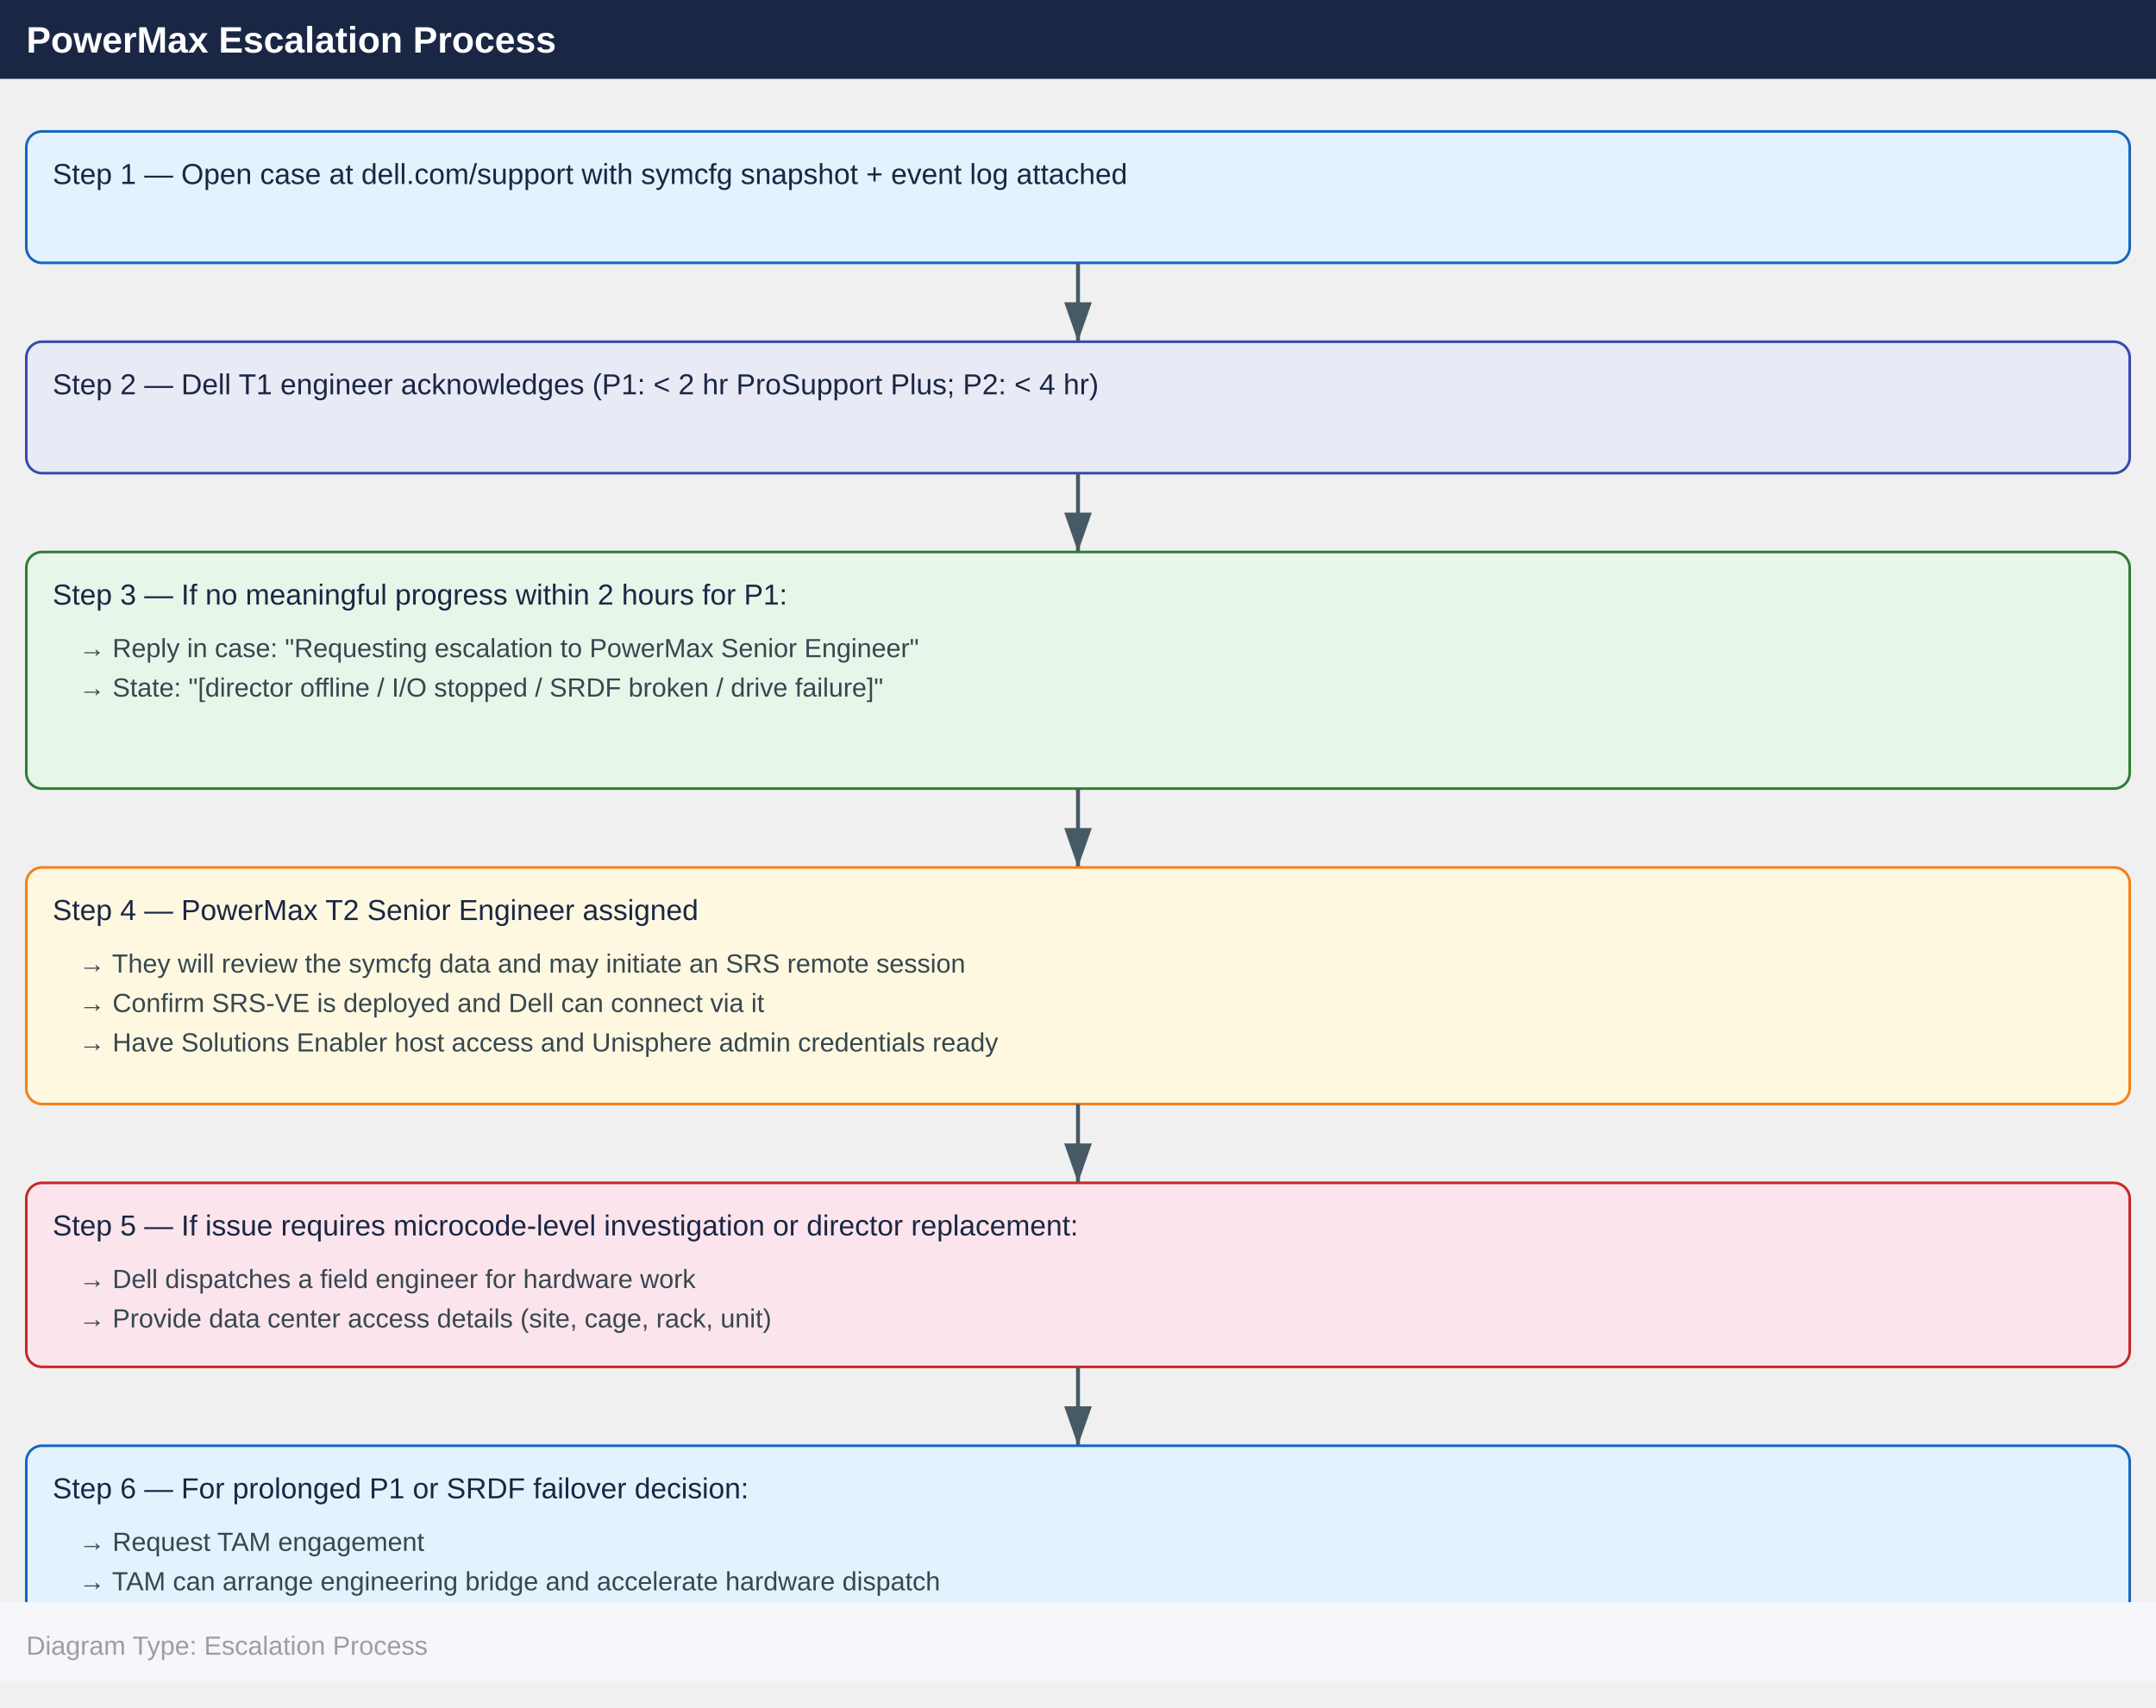
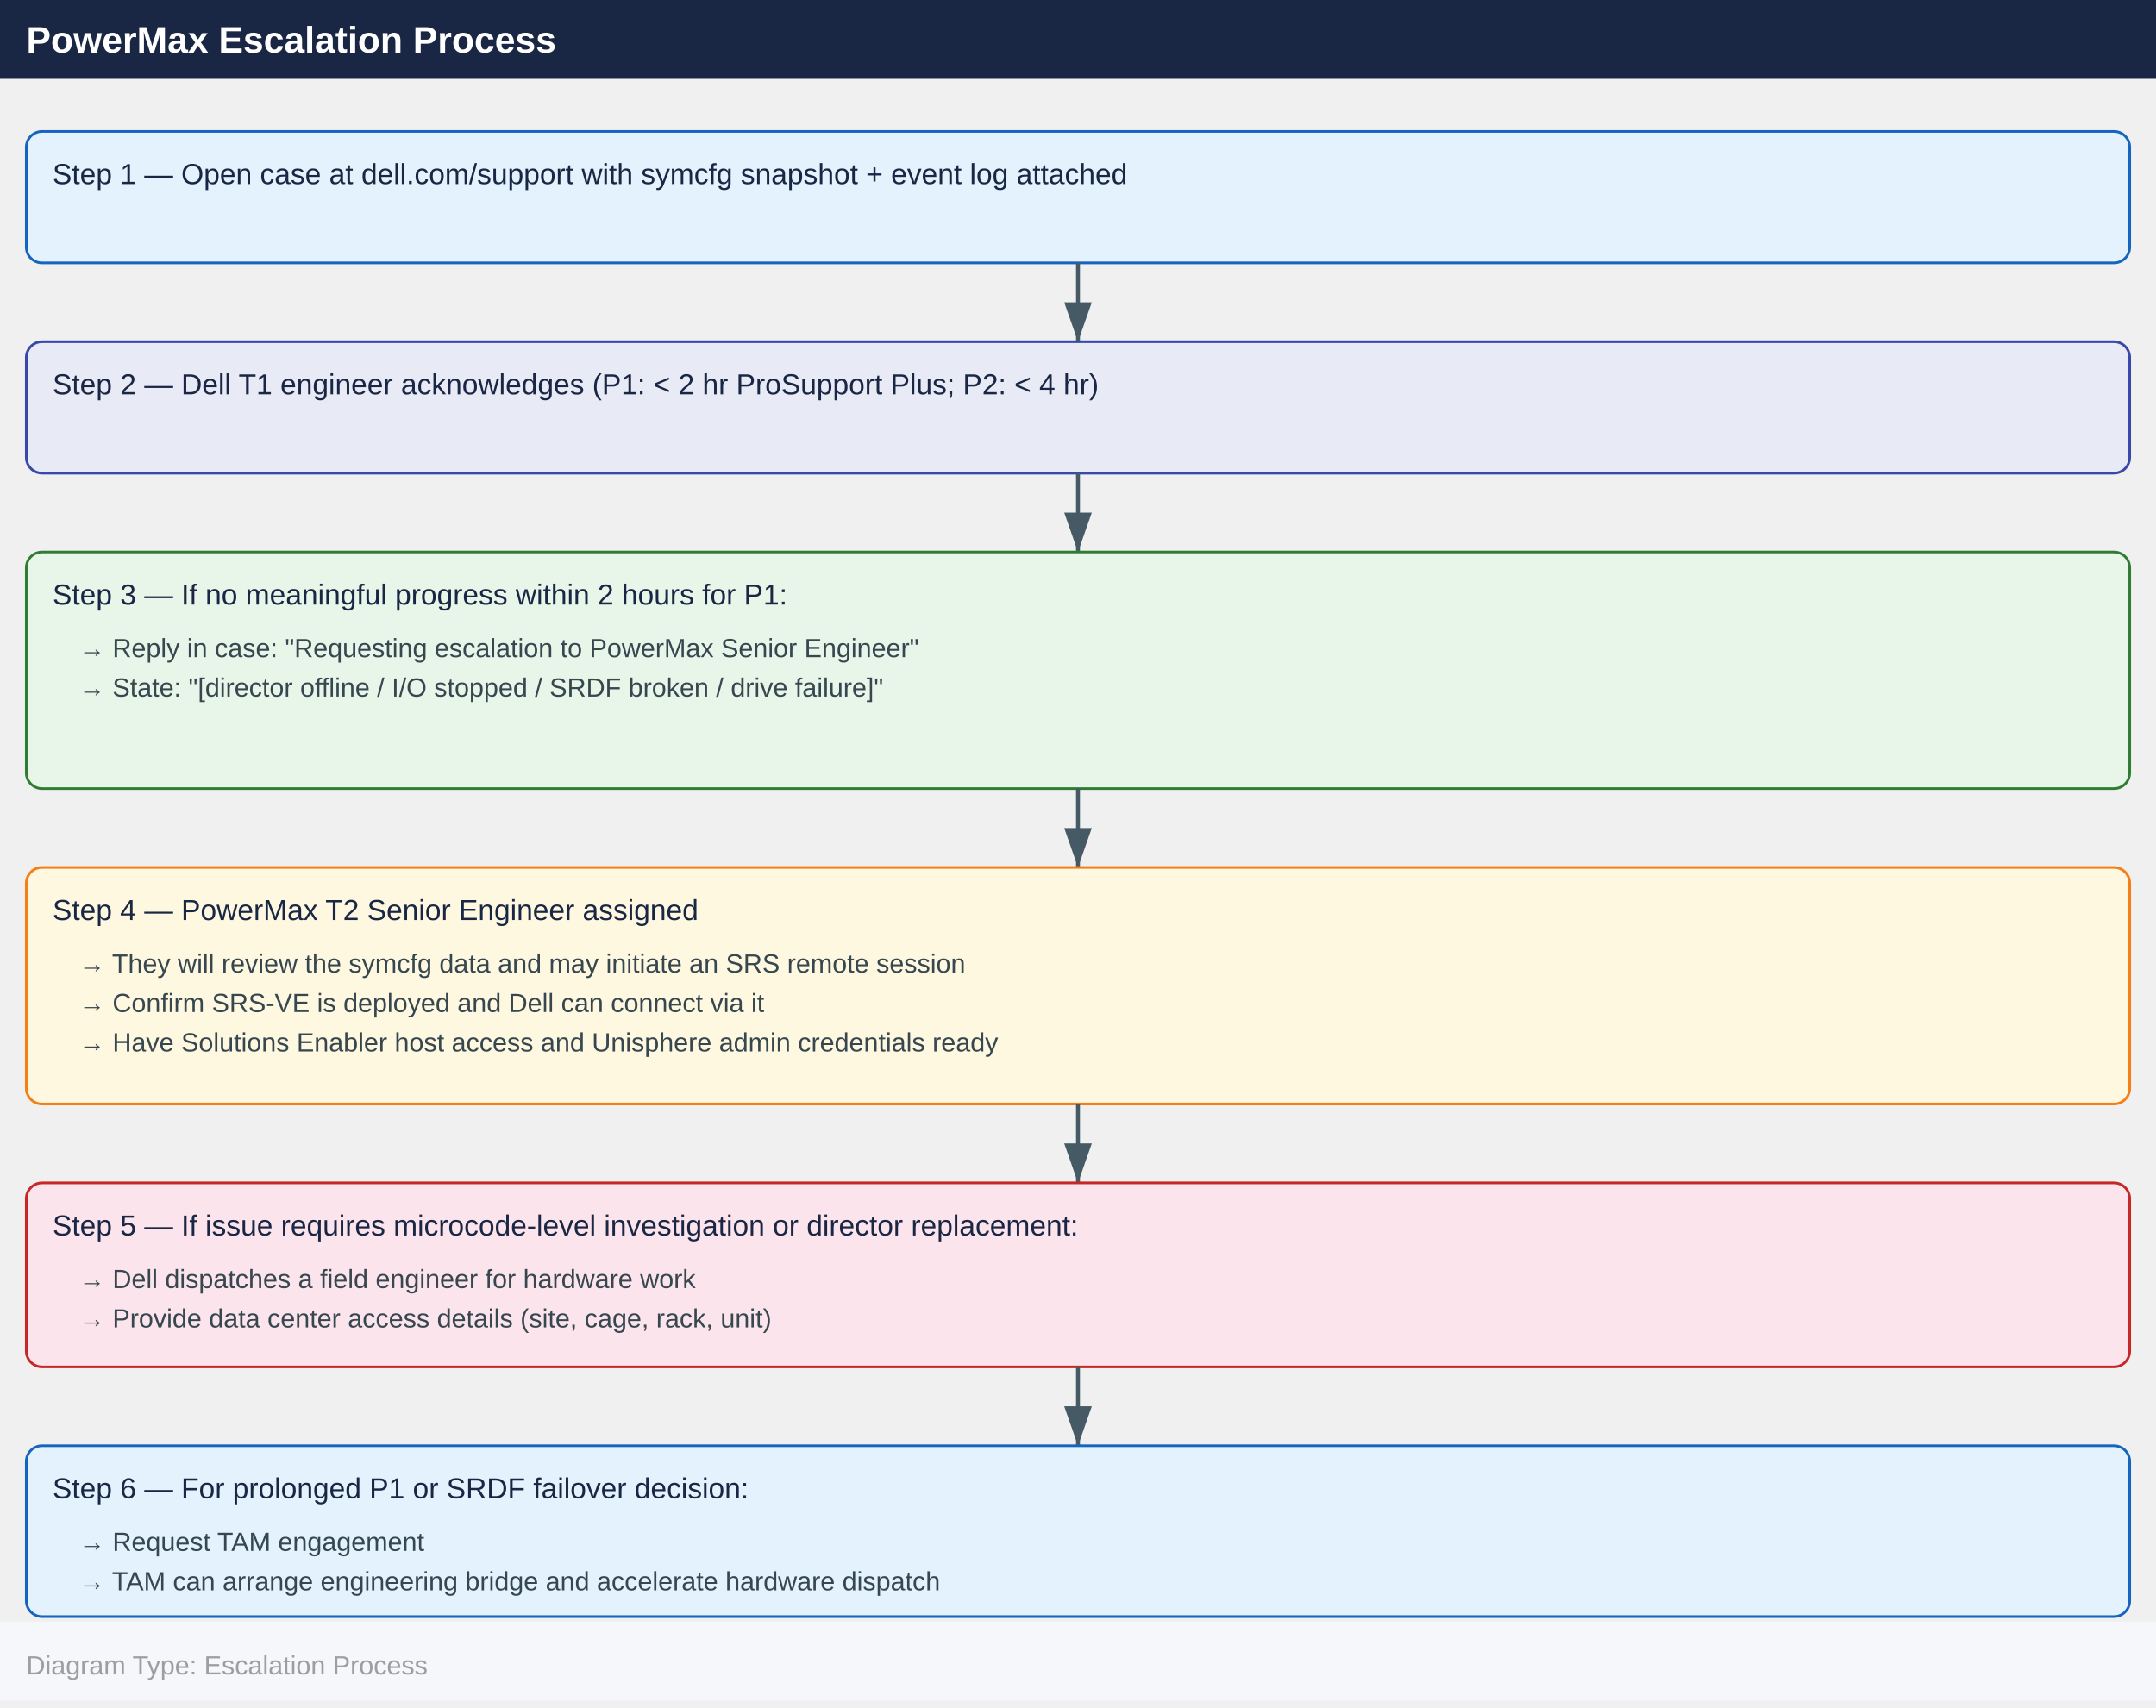
<svg xmlns="http://www.w3.org/2000/svg" width="820" height="649.5" viewBox="0 0 820 649.5">
  <defs>
    <marker id="arrowhead" markerWidth="10" markerHeight="7" refX="10" refY="3.5" orient="auto">
      <polygon points="0 0, 10 3.5, 0 7" fill="#455a64" />
    </marker>
  </defs>
  <rect x="0" y="0" width="820" height="30" fill="#1a2744" />
  <text x="10" y="20" font-family="Arial,Helvetica,sans-serif" font-size="14" font-weight="bold" fill="#ffffff">PowerMax Escalation Process</text>
  <g transform="translate(10, 50)">
    <rect x="0" y="0" width="800" height="50" rx="6" fill="#e3f2fd" stroke="#1565c0" />
    <text x="10" y="20" font-family="Arial,Helvetica,sans-serif" font-size="11" fill="#1a2744">Step 1 — Open case at dell.com/support with symcfg snapshot + event log attached</text>
  </g>
  <line x1="410" y1="100" x2="410" y2="130" stroke="#455a64" stroke-width="1.5" marker-end="url(#arrowhead)" />
  <g transform="translate(10, 130)">
    <rect x="0" y="0" width="800" height="50" rx="6" fill="#e8eaf6" stroke="#3949ab" />
    <text x="10" y="20" font-family="Arial,Helvetica,sans-serif" font-size="11" fill="#1a2744">Step 2 — Dell T1 engineer acknowledges (P1: &lt; 2 hr ProSupport Plus; P2: &lt; 4 hr)</text>
  </g>
  <line x1="410" y1="180" x2="410" y2="210" stroke="#455a64" stroke-width="1.5" marker-end="url(#arrowhead)" />
  <g transform="translate(10, 210)">
    <rect x="0" y="0" width="800" height="90" rx="6" fill="#e8f5e9" stroke="#2e7d32" />
    <text x="10" y="20" font-family="Arial,Helvetica,sans-serif" font-size="11" fill="#1a2744">Step 3 — If no meaningful progress within 2 hours for P1:</text>
    <text x="20" y="40" font-family="Arial,Helvetica,sans-serif" font-size="10" fill="#37474f">→ Reply in case: "Requesting escalation to PowerMax Senior Engineer"</text>
    <text x="20" y="55" font-family="Arial,Helvetica,sans-serif" font-size="10" fill="#37474f">→ State: "[director offline / I/O stopped / SRDF broken / drive failure]"</text>
  </g>
  <line x1="410" y1="300" x2="410" y2="330" stroke="#455a64" stroke-width="1.5" marker-end="url(#arrowhead)" />
  <g transform="translate(10, 330)">
    <rect x="0" y="0" width="800" height="90" rx="6" fill="#fff8e1" stroke="#f57f17" />
    <text x="10" y="20" font-family="Arial,Helvetica,sans-serif" font-size="11" fill="#1a2744">Step 4 — PowerMax T2 Senior Engineer assigned</text>
    <text x="20" y="40" font-family="Arial,Helvetica,sans-serif" font-size="10" fill="#37474f">→ They will review the symcfg data and may initiate an SRS remote session</text>
    <text x="20" y="55" font-family="Arial,Helvetica,sans-serif" font-size="10" fill="#37474f">→ Confirm SRS-VE is deployed and Dell can connect via it</text>
    <text x="20" y="70" font-family="Arial,Helvetica,sans-serif" font-size="10" fill="#37474f">→ Have Solutions Enabler host access and Unisphere admin credentials ready</text>
  </g>
  <line x1="410" y1="420" x2="410" y2="450" stroke="#455a64" stroke-width="1.5" marker-end="url(#arrowhead)" />
  <g transform="translate(10, 450)">
    <rect x="0" y="0" width="800" height="70" rx="6" fill="#fce4ec" stroke="#c62828" />
    <text x="10" y="20" font-family="Arial,Helvetica,sans-serif" font-size="11" fill="#1a2744">Step 5 — If issue requires microcode-level investigation or director replacement:</text>
    <text x="20" y="40" font-family="Arial,Helvetica,sans-serif" font-size="10" fill="#37474f">→ Dell dispatches a field engineer for hardware work</text>
    <text x="20" y="55" font-family="Arial,Helvetica,sans-serif" font-size="10" fill="#37474f">→ Provide data center access details (site, cage, rack, unit)</text>
  </g>
  <line x1="410" y1="520" x2="410" y2="550" stroke="#455a64" stroke-width="1.5" marker-end="url(#arrowhead)" />
  <g transform="translate(10, 550)">
    <rect x="0" y="0" width="800" height="65" rx="6" fill="#e3f2fd" stroke="#1565c0" />
    <text x="10" y="20" font-family="Arial,Helvetica,sans-serif" font-size="11" fill="#1a2744">Step 6 — For prolonged P1 or SRDF failover decision:</text>
    <text x="20" y="40" font-family="Arial,Helvetica,sans-serif" font-size="10" fill="#37474f">→ Request TAM engagement</text>
    <text x="20" y="55" font-family="Arial,Helvetica,sans-serif" font-size="10" fill="#37474f">→ TAM can arrange engineering bridge and accelerate hardware dispatch</text>
  </g>
-   <rect x="0" y="609.5" width="820" height="30" fill="#f5f7fa" />
-   <text x="10" y="629.5" font-family="Arial,Helvetica,sans-serif" font-size="10" fill="#9e9e9e">Diagram Type: Escalation Process</text>
+   <rect x="0" y="617" width="820" height="30" fill="#f5f7fa" />
+   <text x="10" y="637" font-family="Arial,Helvetica,sans-serif" font-size="10" fill="#9e9e9e">Diagram Type: Escalation Process</text>
</svg>
